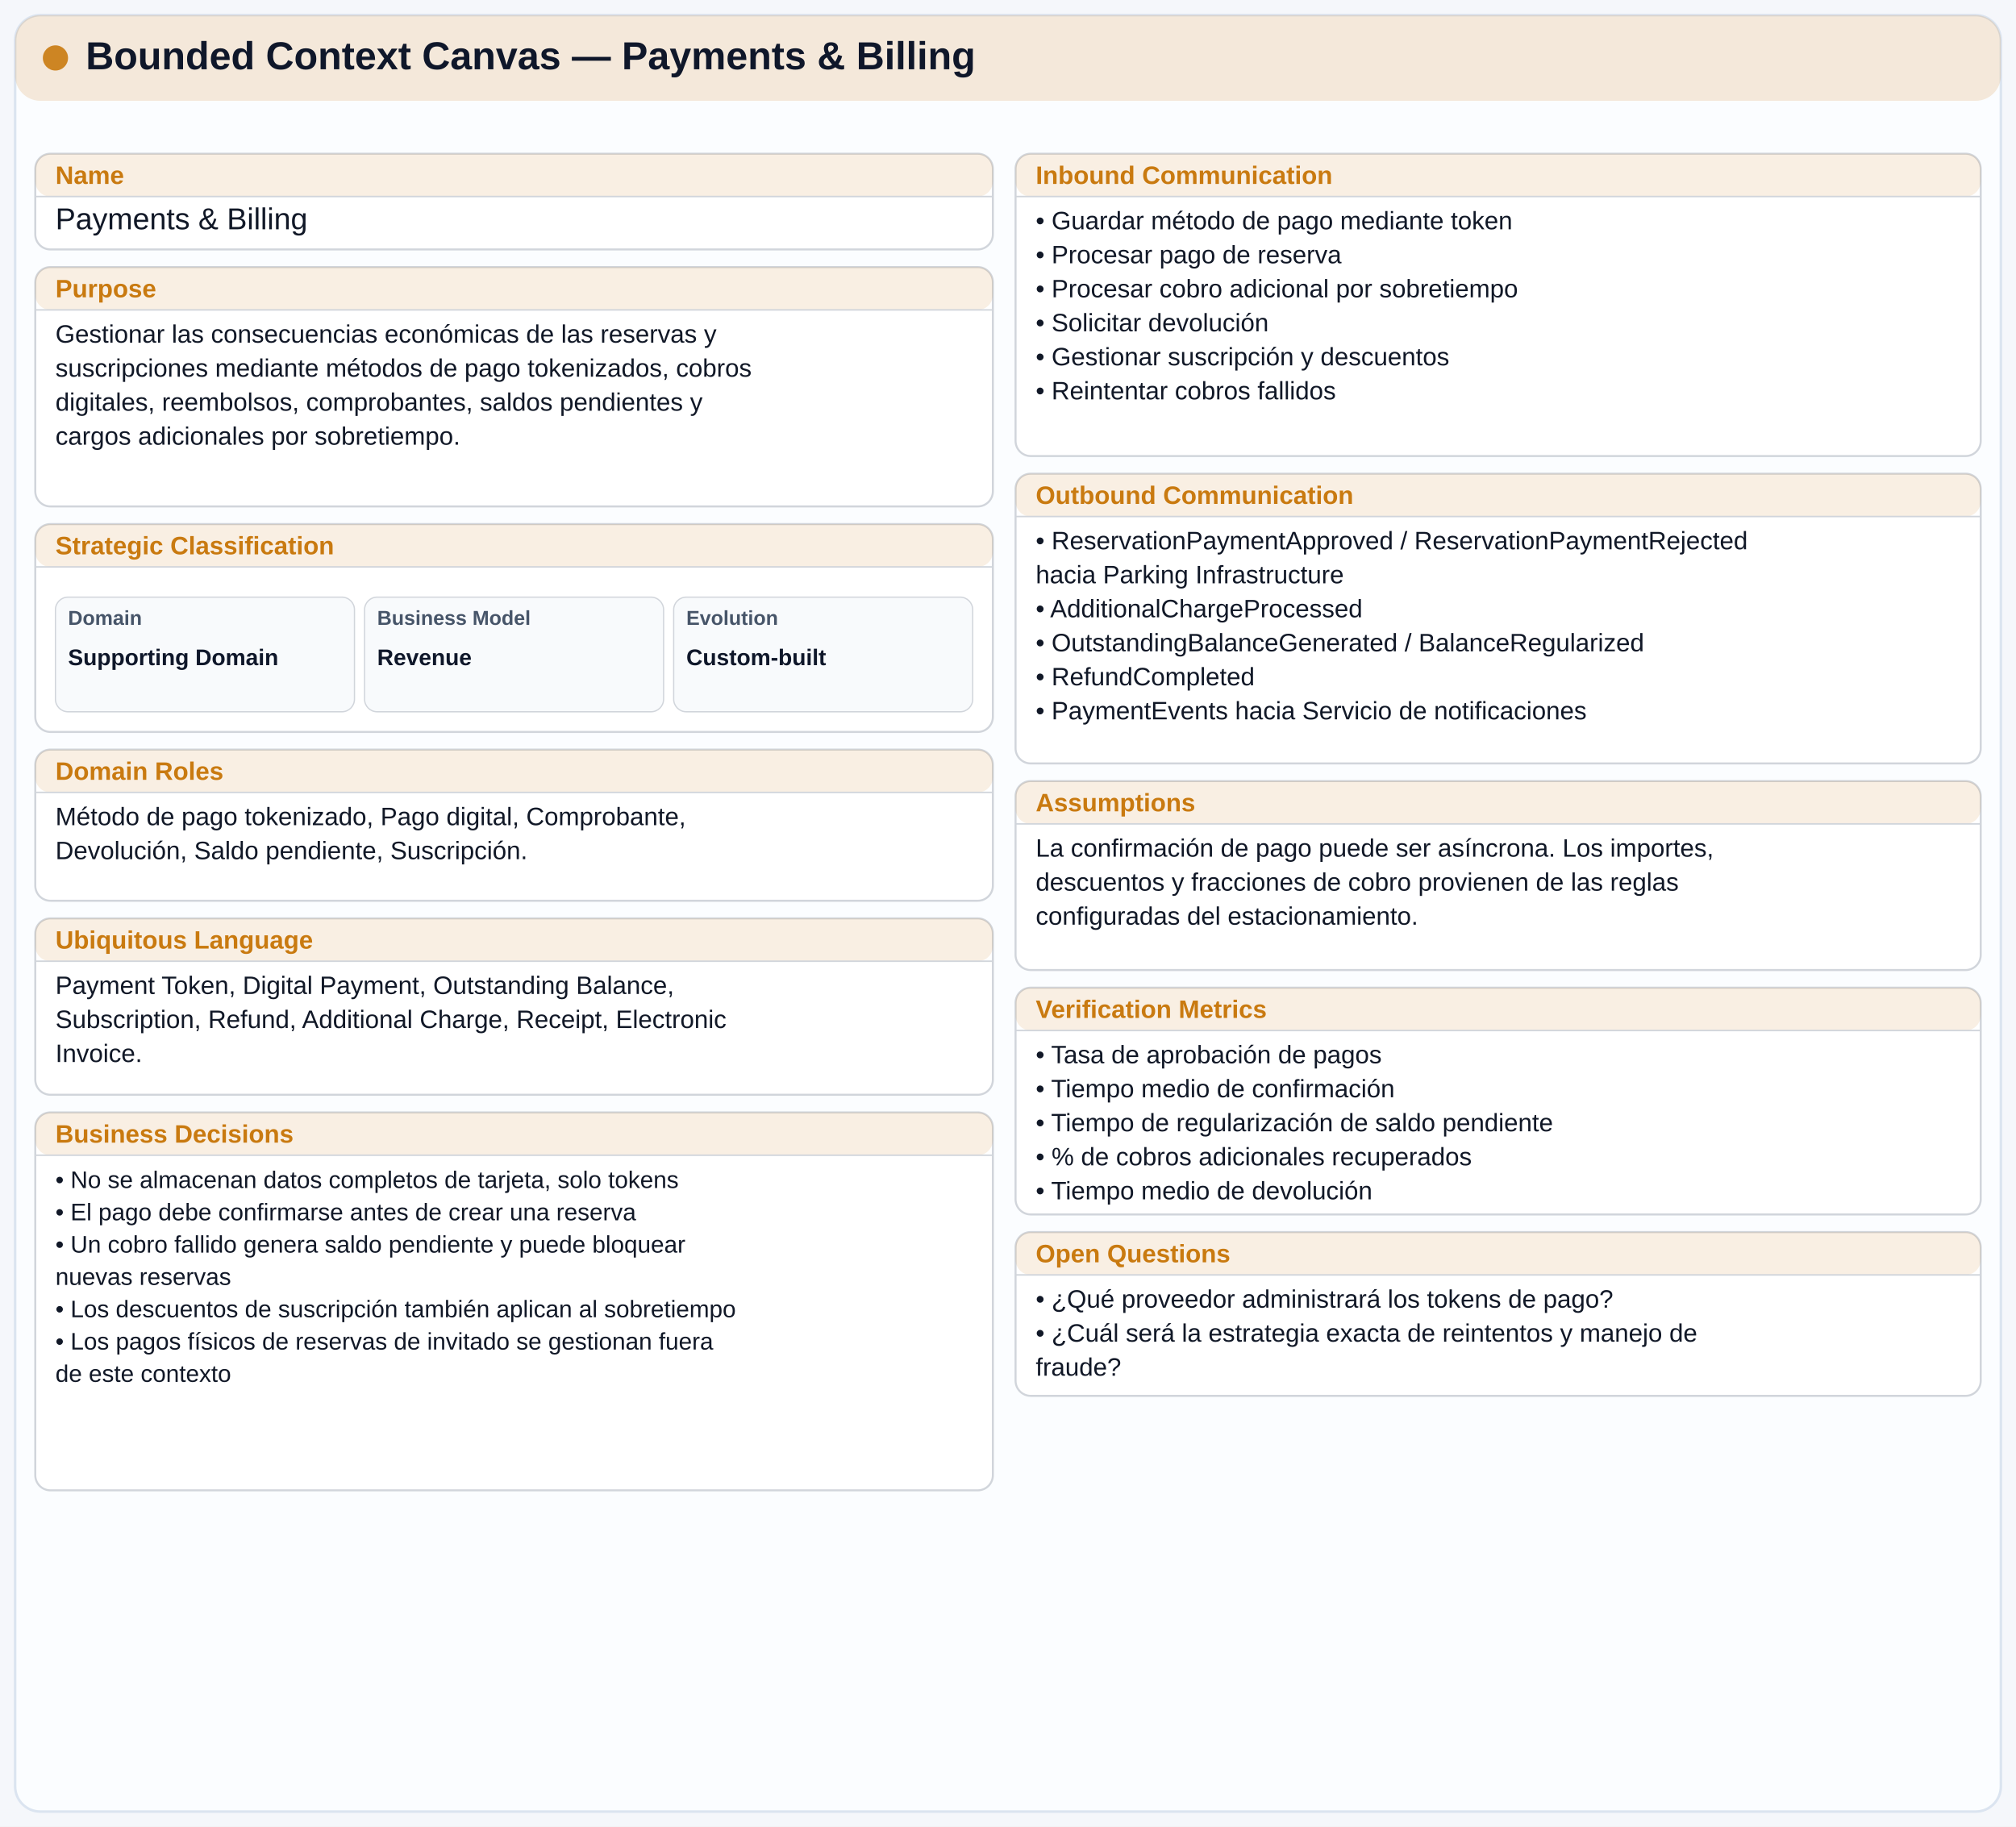
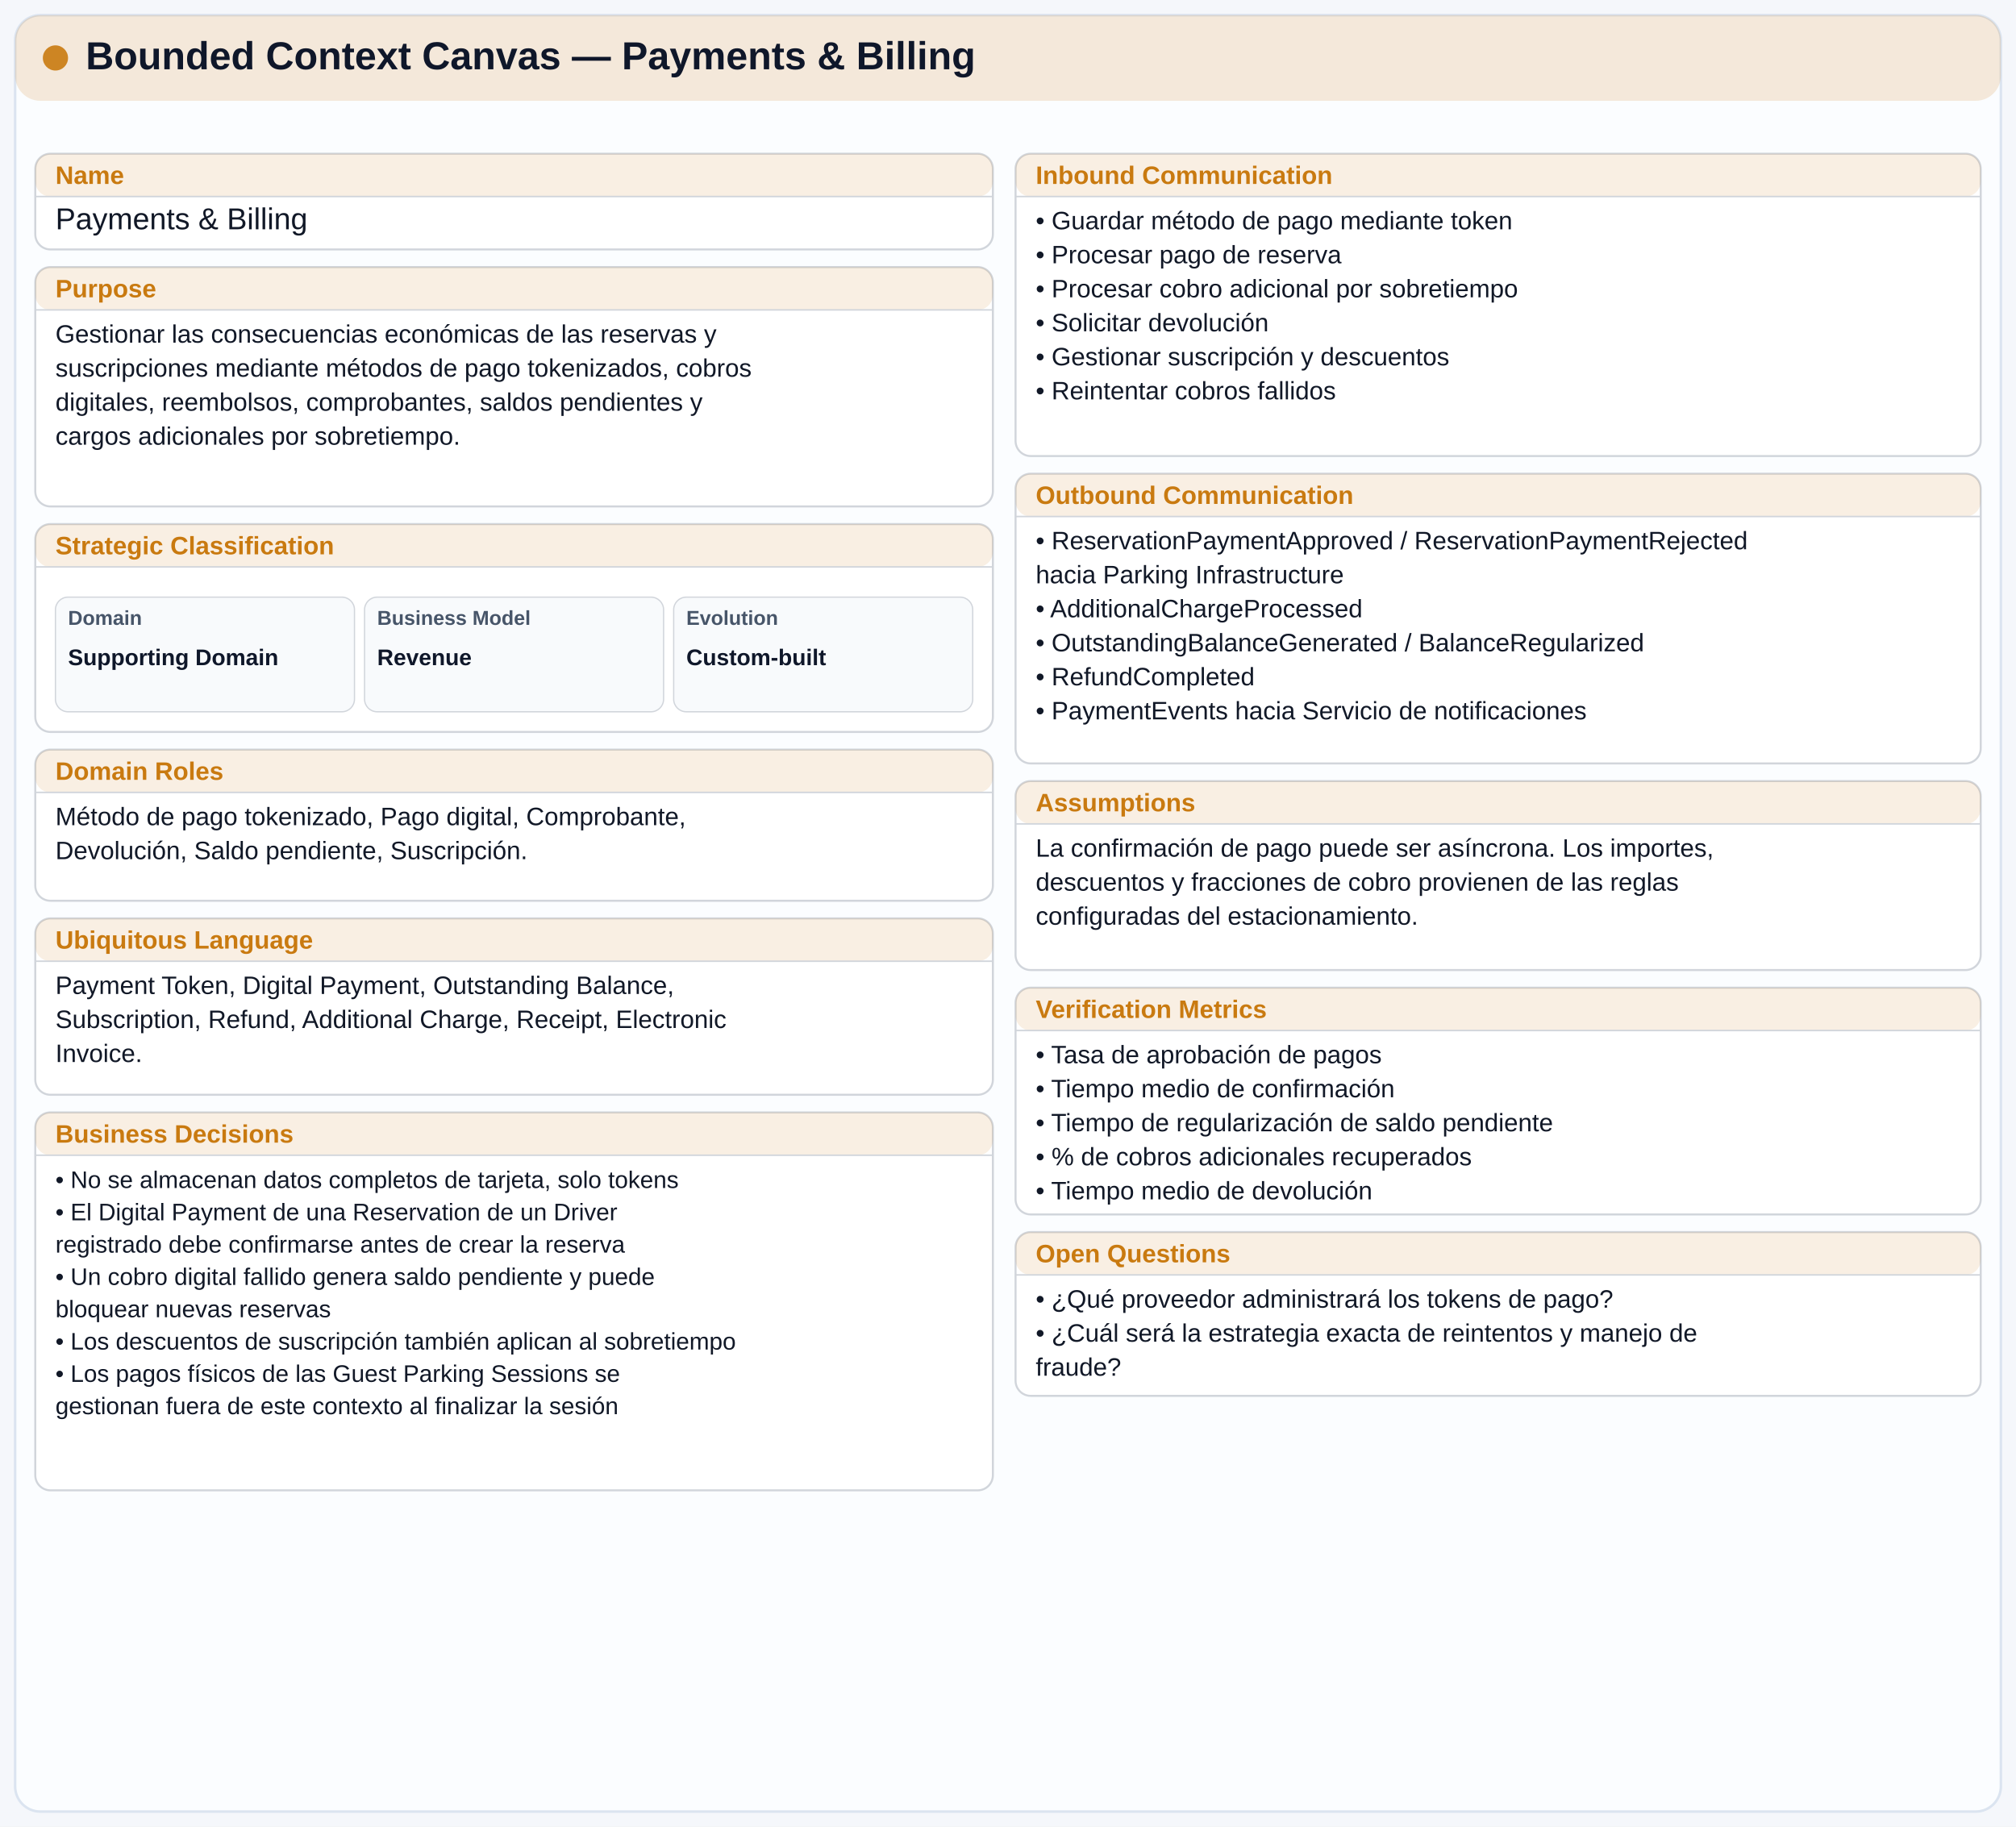
<svg xmlns="http://www.w3.org/2000/svg" width="1600" height="1450" viewBox="0 0 1600 1450">
  <rect width="100%" height="100%" fill="#f5f7fb" />
  <rect x="12" y="12" width="1576" height="1426" rx="20" fill="#fbfdff" stroke="#dbe4f0" stroke-width="2" />
  <rect x="12" y="12" width="1576" height="68" rx="20" fill="#C97A10" opacity="0.16" />
  <circle cx="44" cy="46" r="10" fill="#C97A10" opacity="0.9" />
  <text x="68" y="55" font-family="Arial, Helvetica, sans-serif" font-size="31" fill="#0f172a" font-weight="bold">
    <tspan x="68" dy="0">Bounded Context Canvas — Payments &amp; Billing</tspan>
  </text>
  <g>
    <rect x="28" y="122" width="760" height="76" rx="12" fill="#ffffff" stroke="#d1d5db" stroke-width="1.6" />
    <rect x="28" y="122" width="760" height="34" rx="12" fill="#C97A10" opacity="0.12" />
    <line x1="28" y1="156" x2="788" y2="156" stroke="#d1d5db" stroke-width="1.2" />
    <text x="44" y="146" font-family="Arial, Helvetica, sans-serif" font-size="20" fill="#C97A10" font-weight="bold">
      <tspan x="44" dy="0">Name</tspan>
    </text>
    <text x="44" y="182" font-family="Arial, Helvetica, sans-serif" font-size="24" fill="#111827" font-weight="normal">
      <tspan x="44" dy="0">Payments &amp; Billing</tspan>
    </text>
  </g>
  <g>
    <rect x="28" y="212" width="760" height="190" rx="12" fill="#ffffff" stroke="#d1d5db" stroke-width="1.6" />
    <rect x="28" y="212" width="760" height="34" rx="12" fill="#C97A10" opacity="0.12" />
    <line x1="28" y1="246" x2="788" y2="246" stroke="#d1d5db" stroke-width="1.2" />
    <text x="44" y="236" font-family="Arial, Helvetica, sans-serif" font-size="20" fill="#C97A10" font-weight="bold">
      <tspan x="44" dy="0">Purpose</tspan>
    </text>
    <text x="44" y="272" font-family="Arial, Helvetica, sans-serif" font-size="20" fill="#111827" font-weight="normal">
      <tspan x="44" dy="0">Gestionar las consecuencias económicas de las reservas y</tspan>
      <tspan x="44" dy="27.0">suscripciones mediante métodos de pago tokenizados, cobros</tspan>
      <tspan x="44" dy="27.0">digitales, reembolsos, comprobantes, saldos pendientes y</tspan>
      <tspan x="44" dy="27.0">cargos adicionales por sobretiempo.</tspan>
    </text>
  </g>
  <g>
    <rect x="28" y="416" width="760" height="165" rx="12" fill="#ffffff" stroke="#d1d5db" stroke-width="1.6" />
    <rect x="28" y="416" width="760" height="34" rx="12" fill="#C97A10" opacity="0.12" />
    <line x1="28" y1="450" x2="788" y2="450" stroke="#d1d5db" stroke-width="1.2" />
    <text x="44" y="440" font-family="Arial, Helvetica, sans-serif" font-size="20" fill="#C97A10" font-weight="bold">
      <tspan x="44" dy="0">Strategic Classification</tspan>
    </text>
    <rect x="44.0" y="474" width="237.333" height="91" rx="10" fill="#f8fafc" stroke="#d1d5db" stroke-width="1" />
    <text x="54.0" y="496" font-family="Arial, Helvetica, sans-serif" font-size="16" fill="#475569" font-weight="bold">
      <tspan x="54.0" dy="0">Domain</tspan>
    </text>
    <text x="54.0" y="528" font-family="Arial, Helvetica, sans-serif" font-size="18" fill="#0f172a" font-weight="bold">
      <tspan x="54.0" dy="0">Supporting Domain</tspan>
    </text>
    <rect x="289.333" y="474" width="237.333" height="91" rx="10" fill="#f8fafc" stroke="#d1d5db" stroke-width="1" />
    <text x="299.333" y="496" font-family="Arial, Helvetica, sans-serif" font-size="16" fill="#475569" font-weight="bold">
      <tspan x="299.333" dy="0">Business Model</tspan>
    </text>
    <text x="299.333" y="528" font-family="Arial, Helvetica, sans-serif" font-size="18" fill="#0f172a" font-weight="bold">
      <tspan x="299.333" dy="0">Revenue</tspan>
    </text>
    <rect x="534.667" y="474" width="237.333" height="91" rx="10" fill="#f8fafc" stroke="#d1d5db" stroke-width="1" />
    <text x="544.667" y="496" font-family="Arial, Helvetica, sans-serif" font-size="16" fill="#475569" font-weight="bold">
      <tspan x="544.667" dy="0">Evolution</tspan>
    </text>
    <text x="544.667" y="528" font-family="Arial, Helvetica, sans-serif" font-size="18" fill="#0f172a" font-weight="bold">
      <tspan x="544.667" dy="0">Custom-built</tspan>
    </text>
  </g>
  <g>
    <rect x="28" y="595" width="760" height="120" rx="12" fill="#ffffff" stroke="#d1d5db" stroke-width="1.6" />
    <rect x="28" y="595" width="760" height="34" rx="12" fill="#C97A10" opacity="0.12" />
    <line x1="28" y1="629" x2="788" y2="629" stroke="#d1d5db" stroke-width="1.2" />
    <text x="44" y="619" font-family="Arial, Helvetica, sans-serif" font-size="20" fill="#C97A10" font-weight="bold">
      <tspan x="44" dy="0">Domain Roles</tspan>
    </text>
    <text x="44" y="655" font-family="Arial, Helvetica, sans-serif" font-size="20" fill="#111827" font-weight="normal">
      <tspan x="44" dy="0">Método de pago tokenizado, Pago digital, Comprobante,</tspan>
      <tspan x="44" dy="27.0">Devolución, Saldo pendiente, Suscripción.</tspan>
    </text>
  </g>
  <g>
    <rect x="28" y="729" width="760" height="140" rx="12" fill="#ffffff" stroke="#d1d5db" stroke-width="1.6" />
    <rect x="28" y="729" width="760" height="34" rx="12" fill="#C97A10" opacity="0.12" />
    <line x1="28" y1="763" x2="788" y2="763" stroke="#d1d5db" stroke-width="1.2" />
    <text x="44" y="753" font-family="Arial, Helvetica, sans-serif" font-size="20" fill="#C97A10" font-weight="bold">
      <tspan x="44" dy="0">Ubiquitous Language</tspan>
    </text>
    <text x="44" y="789" font-family="Arial, Helvetica, sans-serif" font-size="20" fill="#111827" font-weight="normal">
      <tspan x="44" dy="0">Payment Token, Digital Payment, Outstanding Balance,</tspan>
      <tspan x="44" dy="27.0">Subscription, Refund, Additional Charge, Receipt, Electronic</tspan>
      <tspan x="44" dy="27.0">Invoice.</tspan>
    </text>
  </g>
  <g>
    <rect x="28" y="883" width="760" height="300" rx="12" fill="#ffffff" stroke="#d1d5db" stroke-width="1.6" />
    <rect x="28" y="883" width="760" height="34" rx="12" fill="#C97A10" opacity="0.12" />
    <line x1="28" y1="917" x2="788" y2="917" stroke="#d1d5db" stroke-width="1.2" />
    <text x="44" y="907" font-family="Arial, Helvetica, sans-serif" font-size="20" fill="#C97A10" font-weight="bold">
      <tspan x="44" dy="0">Business Decisions</tspan>
    </text>
    <text x="44" y="943" font-family="Arial, Helvetica, sans-serif" font-size="19" fill="#111827" font-weight="normal">
      <tspan x="44" dy="0">• No se almacenan datos completos de tarjeta, solo tokens</tspan>
-       <tspan x="44" dy="25.65">• El pago debe confirmarse antes de crear una reserva</tspan>
-       <tspan x="44" dy="25.65">• Un cobro fallido genera saldo pendiente y puede bloquear</tspan>
-       <tspan x="44" dy="25.65">  nuevas reservas</tspan>
+       <tspan x="44" dy="25.65">• El Digital Payment de una Reservation de un Driver</tspan>
+       <tspan x="44" dy="25.65">  registrado debe confirmarse antes de crear la reserva</tspan>
+       <tspan x="44" dy="25.65">• Un cobro digital fallido genera saldo pendiente y puede</tspan>
+       <tspan x="44" dy="25.65">  bloquear nuevas reservas</tspan>
      <tspan x="44" dy="25.65">• Los descuentos de suscripción también aplican al sobretiempo</tspan>
-       <tspan x="44" dy="25.65">• Los pagos físicos de reservas de invitado se gestionan fuera</tspan>
-       <tspan x="44" dy="25.65">  de este contexto</tspan>
+       <tspan x="44" dy="25.65">• Los pagos físicos de las Guest Parking Sessions se</tspan>
+       <tspan x="44" dy="25.65">  gestionan fuera de este contexto al finalizar la sesión</tspan>
    </text>
  </g>
  <g>
    <rect x="806" y="122" width="766" height="240" rx="12" fill="#ffffff" stroke="#d1d5db" stroke-width="1.6" />
    <rect x="806" y="122" width="766" height="34" rx="12" fill="#C97A10" opacity="0.12" />
    <line x1="806" y1="156" x2="1572" y2="156" stroke="#d1d5db" stroke-width="1.2" />
    <text x="822" y="146" font-family="Arial, Helvetica, sans-serif" font-size="20" fill="#C97A10" font-weight="bold">
      <tspan x="822" dy="0">Inbound Communication</tspan>
    </text>
    <text x="822" y="182" font-family="Arial, Helvetica, sans-serif" font-size="20" fill="#111827" font-weight="normal">
      <tspan x="822" dy="0">• Guardar método de pago mediante token</tspan>
      <tspan x="822" dy="27.0">• Procesar pago de reserva</tspan>
      <tspan x="822" dy="27.0">• Procesar cobro adicional por sobretiempo</tspan>
      <tspan x="822" dy="27.0">• Solicitar devolución</tspan>
      <tspan x="822" dy="27.0">• Gestionar suscripción y descuentos</tspan>
      <tspan x="822" dy="27.0">• Reintentar cobros fallidos</tspan>
    </text>
  </g>
  <g>
    <rect x="806" y="376" width="766" height="230" rx="12" fill="#ffffff" stroke="#d1d5db" stroke-width="1.6" />
    <rect x="806" y="376" width="766" height="34" rx="12" fill="#C97A10" opacity="0.12" />
    <line x1="806" y1="410" x2="1572" y2="410" stroke="#d1d5db" stroke-width="1.2" />
    <text x="822" y="400" font-family="Arial, Helvetica, sans-serif" font-size="20" fill="#C97A10" font-weight="bold">
      <tspan x="822" dy="0">Outbound Communication</tspan>
    </text>
    <text x="822" y="436" font-family="Arial, Helvetica, sans-serif" font-size="20" fill="#111827" font-weight="normal">
      <tspan x="822" dy="0">• ReservationPaymentApproved / ReservationPaymentRejected</tspan>
      <tspan x="822" dy="27.0">  hacia Parking Infrastructure</tspan>
      <tspan x="822" dy="27.0">• AdditionalChargeProcessed</tspan>
      <tspan x="822" dy="27.0">• OutstandingBalanceGenerated / BalanceRegularized</tspan>
      <tspan x="822" dy="27.0">• RefundCompleted</tspan>
      <tspan x="822" dy="27.0">• PaymentEvents hacia Servicio de notificaciones</tspan>
    </text>
  </g>
  <g>
    <rect x="806" y="620" width="766" height="150" rx="12" fill="#ffffff" stroke="#d1d5db" stroke-width="1.6" />
    <rect x="806" y="620" width="766" height="34" rx="12" fill="#C97A10" opacity="0.12" />
    <line x1="806" y1="654" x2="1572" y2="654" stroke="#d1d5db" stroke-width="1.2" />
    <text x="822" y="644" font-family="Arial, Helvetica, sans-serif" font-size="20" fill="#C97A10" font-weight="bold">
      <tspan x="822" dy="0">Assumptions</tspan>
    </text>
    <text x="822" y="680" font-family="Arial, Helvetica, sans-serif" font-size="20" fill="#111827" font-weight="normal">
      <tspan x="822" dy="0">La confirmación de pago puede ser asíncrona. Los importes,</tspan>
      <tspan x="822" dy="27.0">descuentos y fracciones de cobro provienen de las reglas</tspan>
      <tspan x="822" dy="27.0">configuradas del estacionamiento.</tspan>
    </text>
  </g>
  <g>
    <rect x="806" y="784" width="766" height="180" rx="12" fill="#ffffff" stroke="#d1d5db" stroke-width="1.6" />
    <rect x="806" y="784" width="766" height="34" rx="12" fill="#C97A10" opacity="0.12" />
    <line x1="806" y1="818" x2="1572" y2="818" stroke="#d1d5db" stroke-width="1.2" />
    <text x="822" y="808" font-family="Arial, Helvetica, sans-serif" font-size="20" fill="#C97A10" font-weight="bold">
      <tspan x="822" dy="0">Verification Metrics</tspan>
    </text>
    <text x="822" y="844" font-family="Arial, Helvetica, sans-serif" font-size="20" fill="#111827" font-weight="normal">
      <tspan x="822" dy="0">• Tasa de aprobación de pagos</tspan>
      <tspan x="822" dy="27.0">• Tiempo medio de confirmación</tspan>
      <tspan x="822" dy="27.0">• Tiempo de regularización de saldo pendiente</tspan>
      <tspan x="822" dy="27.0">• % de cobros adicionales recuperados</tspan>
      <tspan x="822" dy="27.0">• Tiempo medio de devolución</tspan>
    </text>
  </g>
  <g>
    <rect x="806" y="978" width="766" height="130" rx="12" fill="#ffffff" stroke="#d1d5db" stroke-width="1.6" />
    <rect x="806" y="978" width="766" height="34" rx="12" fill="#C97A10" opacity="0.12" />
    <line x1="806" y1="1012" x2="1572" y2="1012" stroke="#d1d5db" stroke-width="1.2" />
    <text x="822" y="1002" font-family="Arial, Helvetica, sans-serif" font-size="20" fill="#C97A10" font-weight="bold">
      <tspan x="822" dy="0">Open Questions</tspan>
    </text>
    <text x="822" y="1038" font-family="Arial, Helvetica, sans-serif" font-size="20" fill="#111827" font-weight="normal">
      <tspan x="822" dy="0">• ¿Qué proveedor administrará los tokens de pago?</tspan>
      <tspan x="822" dy="27.0">• ¿Cuál será la estrategia exacta de reintentos y manejo de</tspan>
      <tspan x="822" dy="27.0">  fraude?</tspan>
    </text>
  </g>
</svg>
